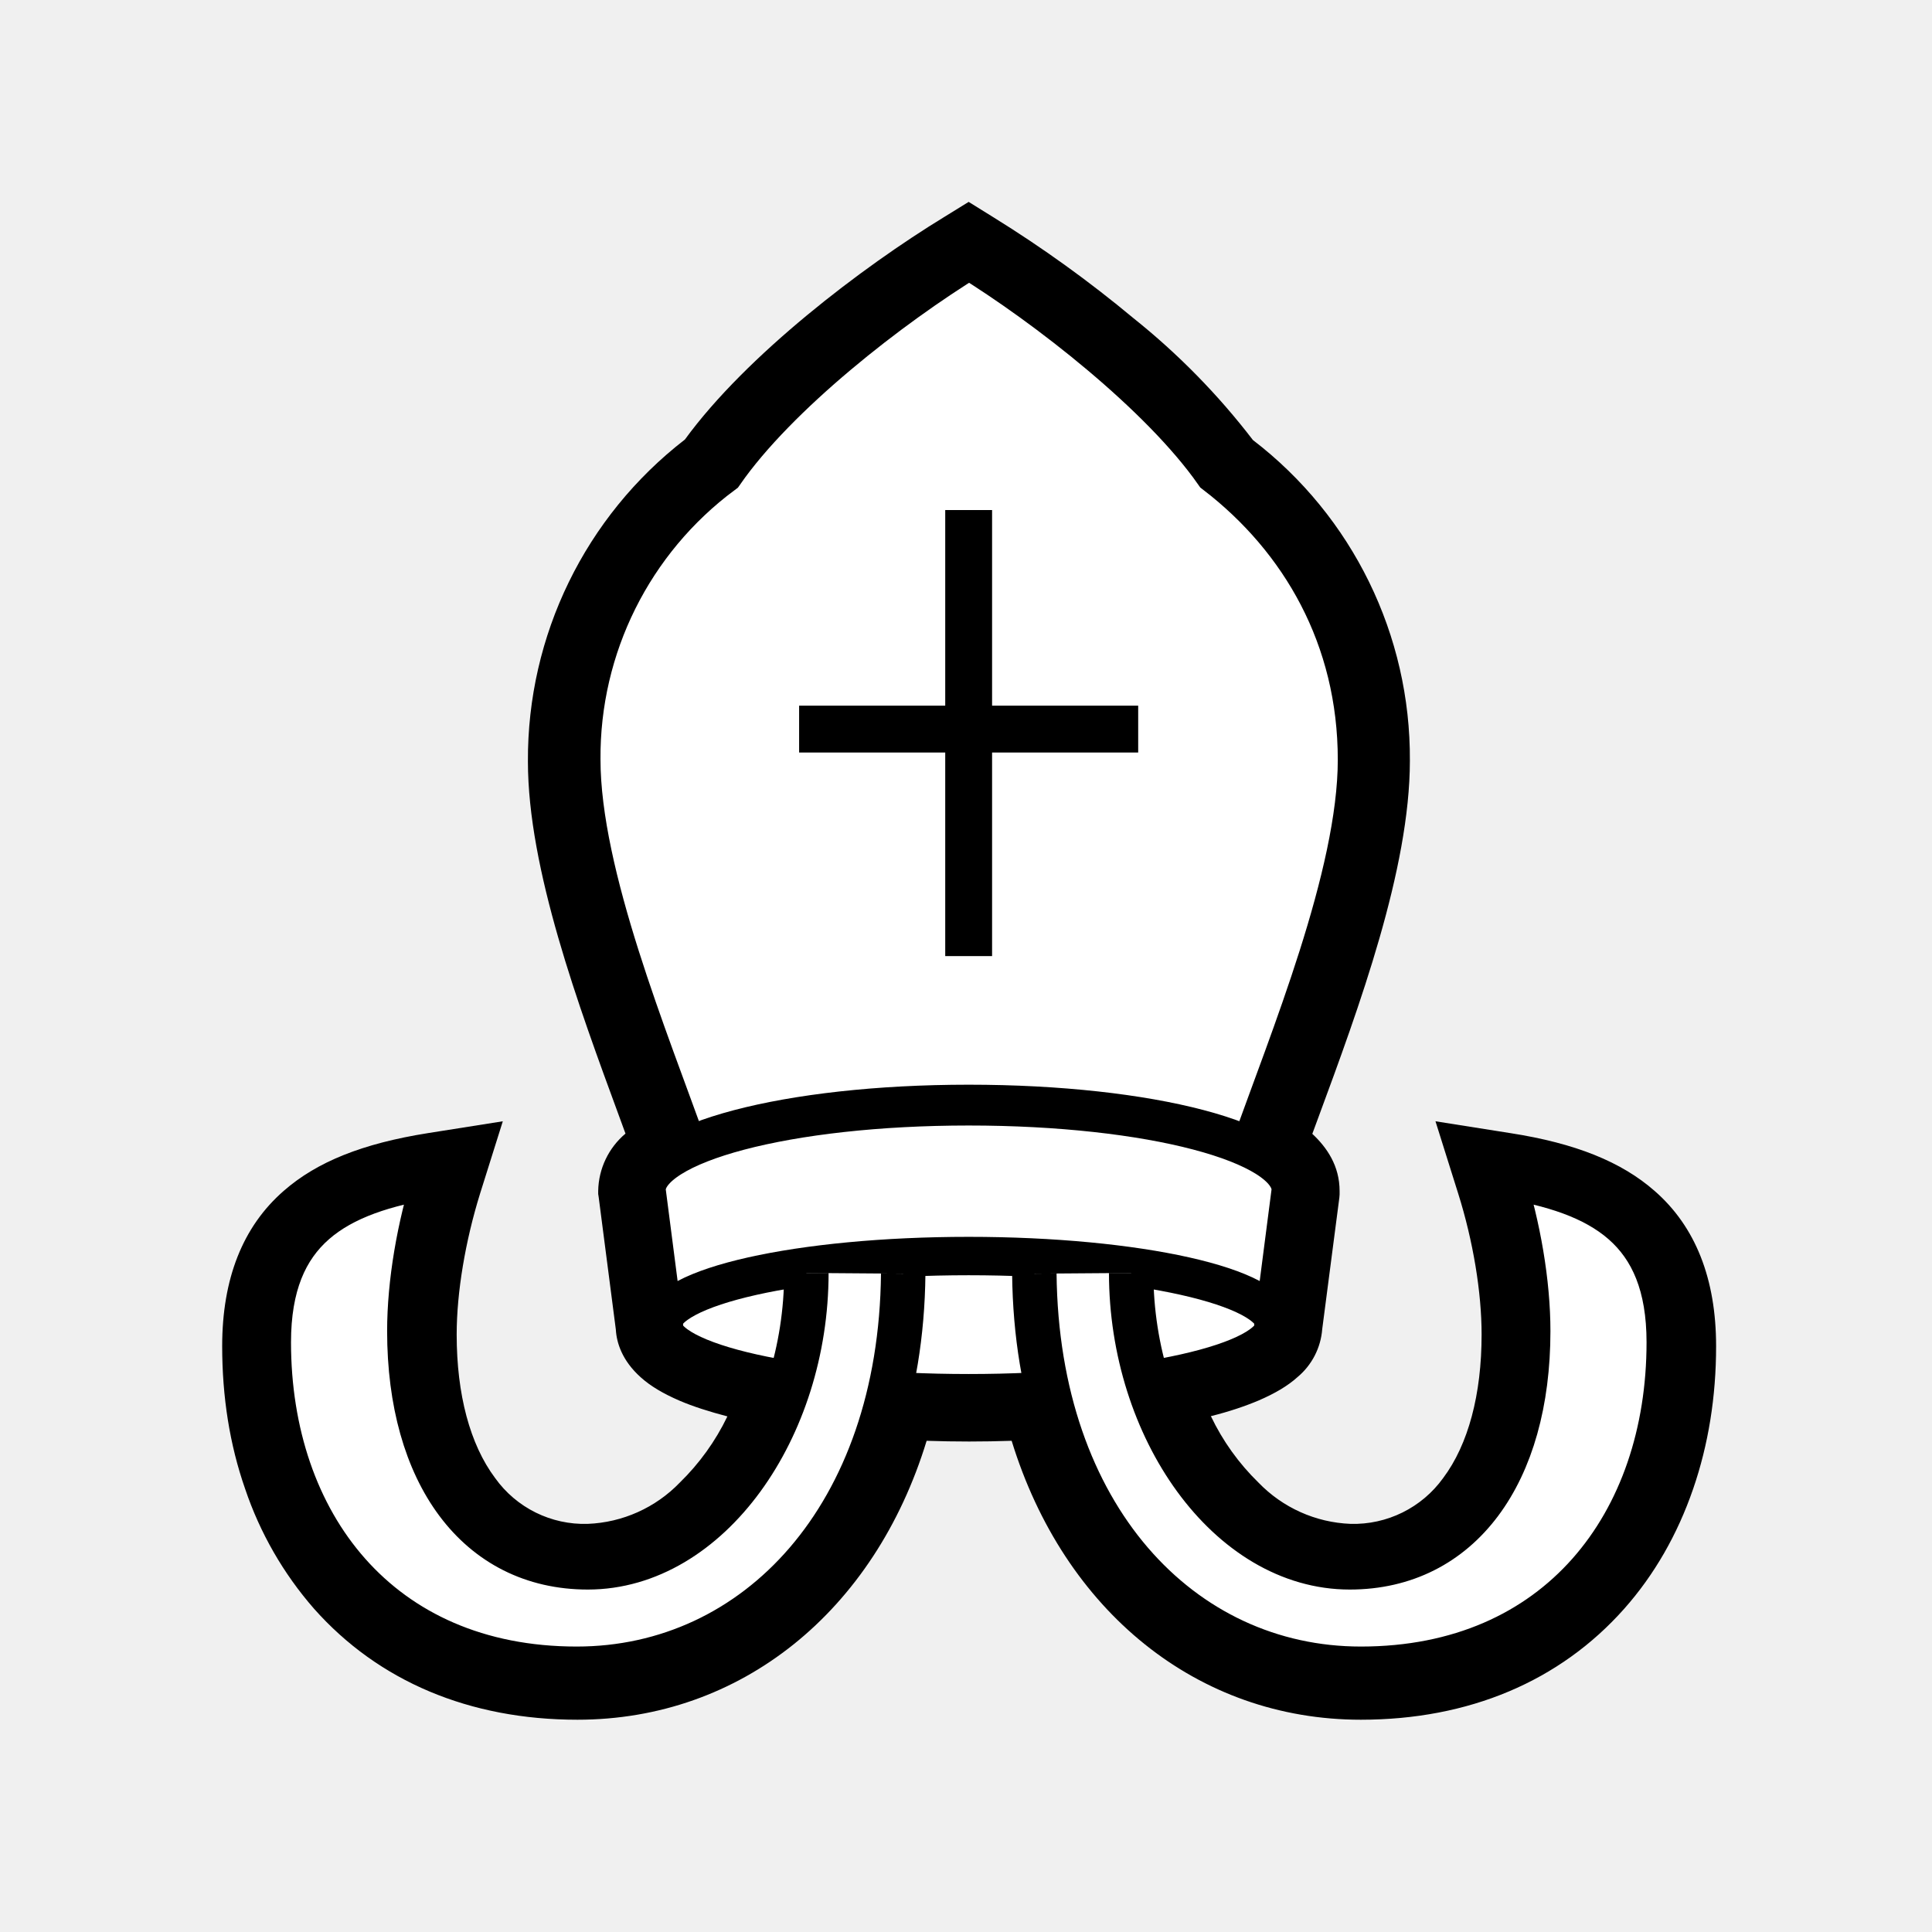
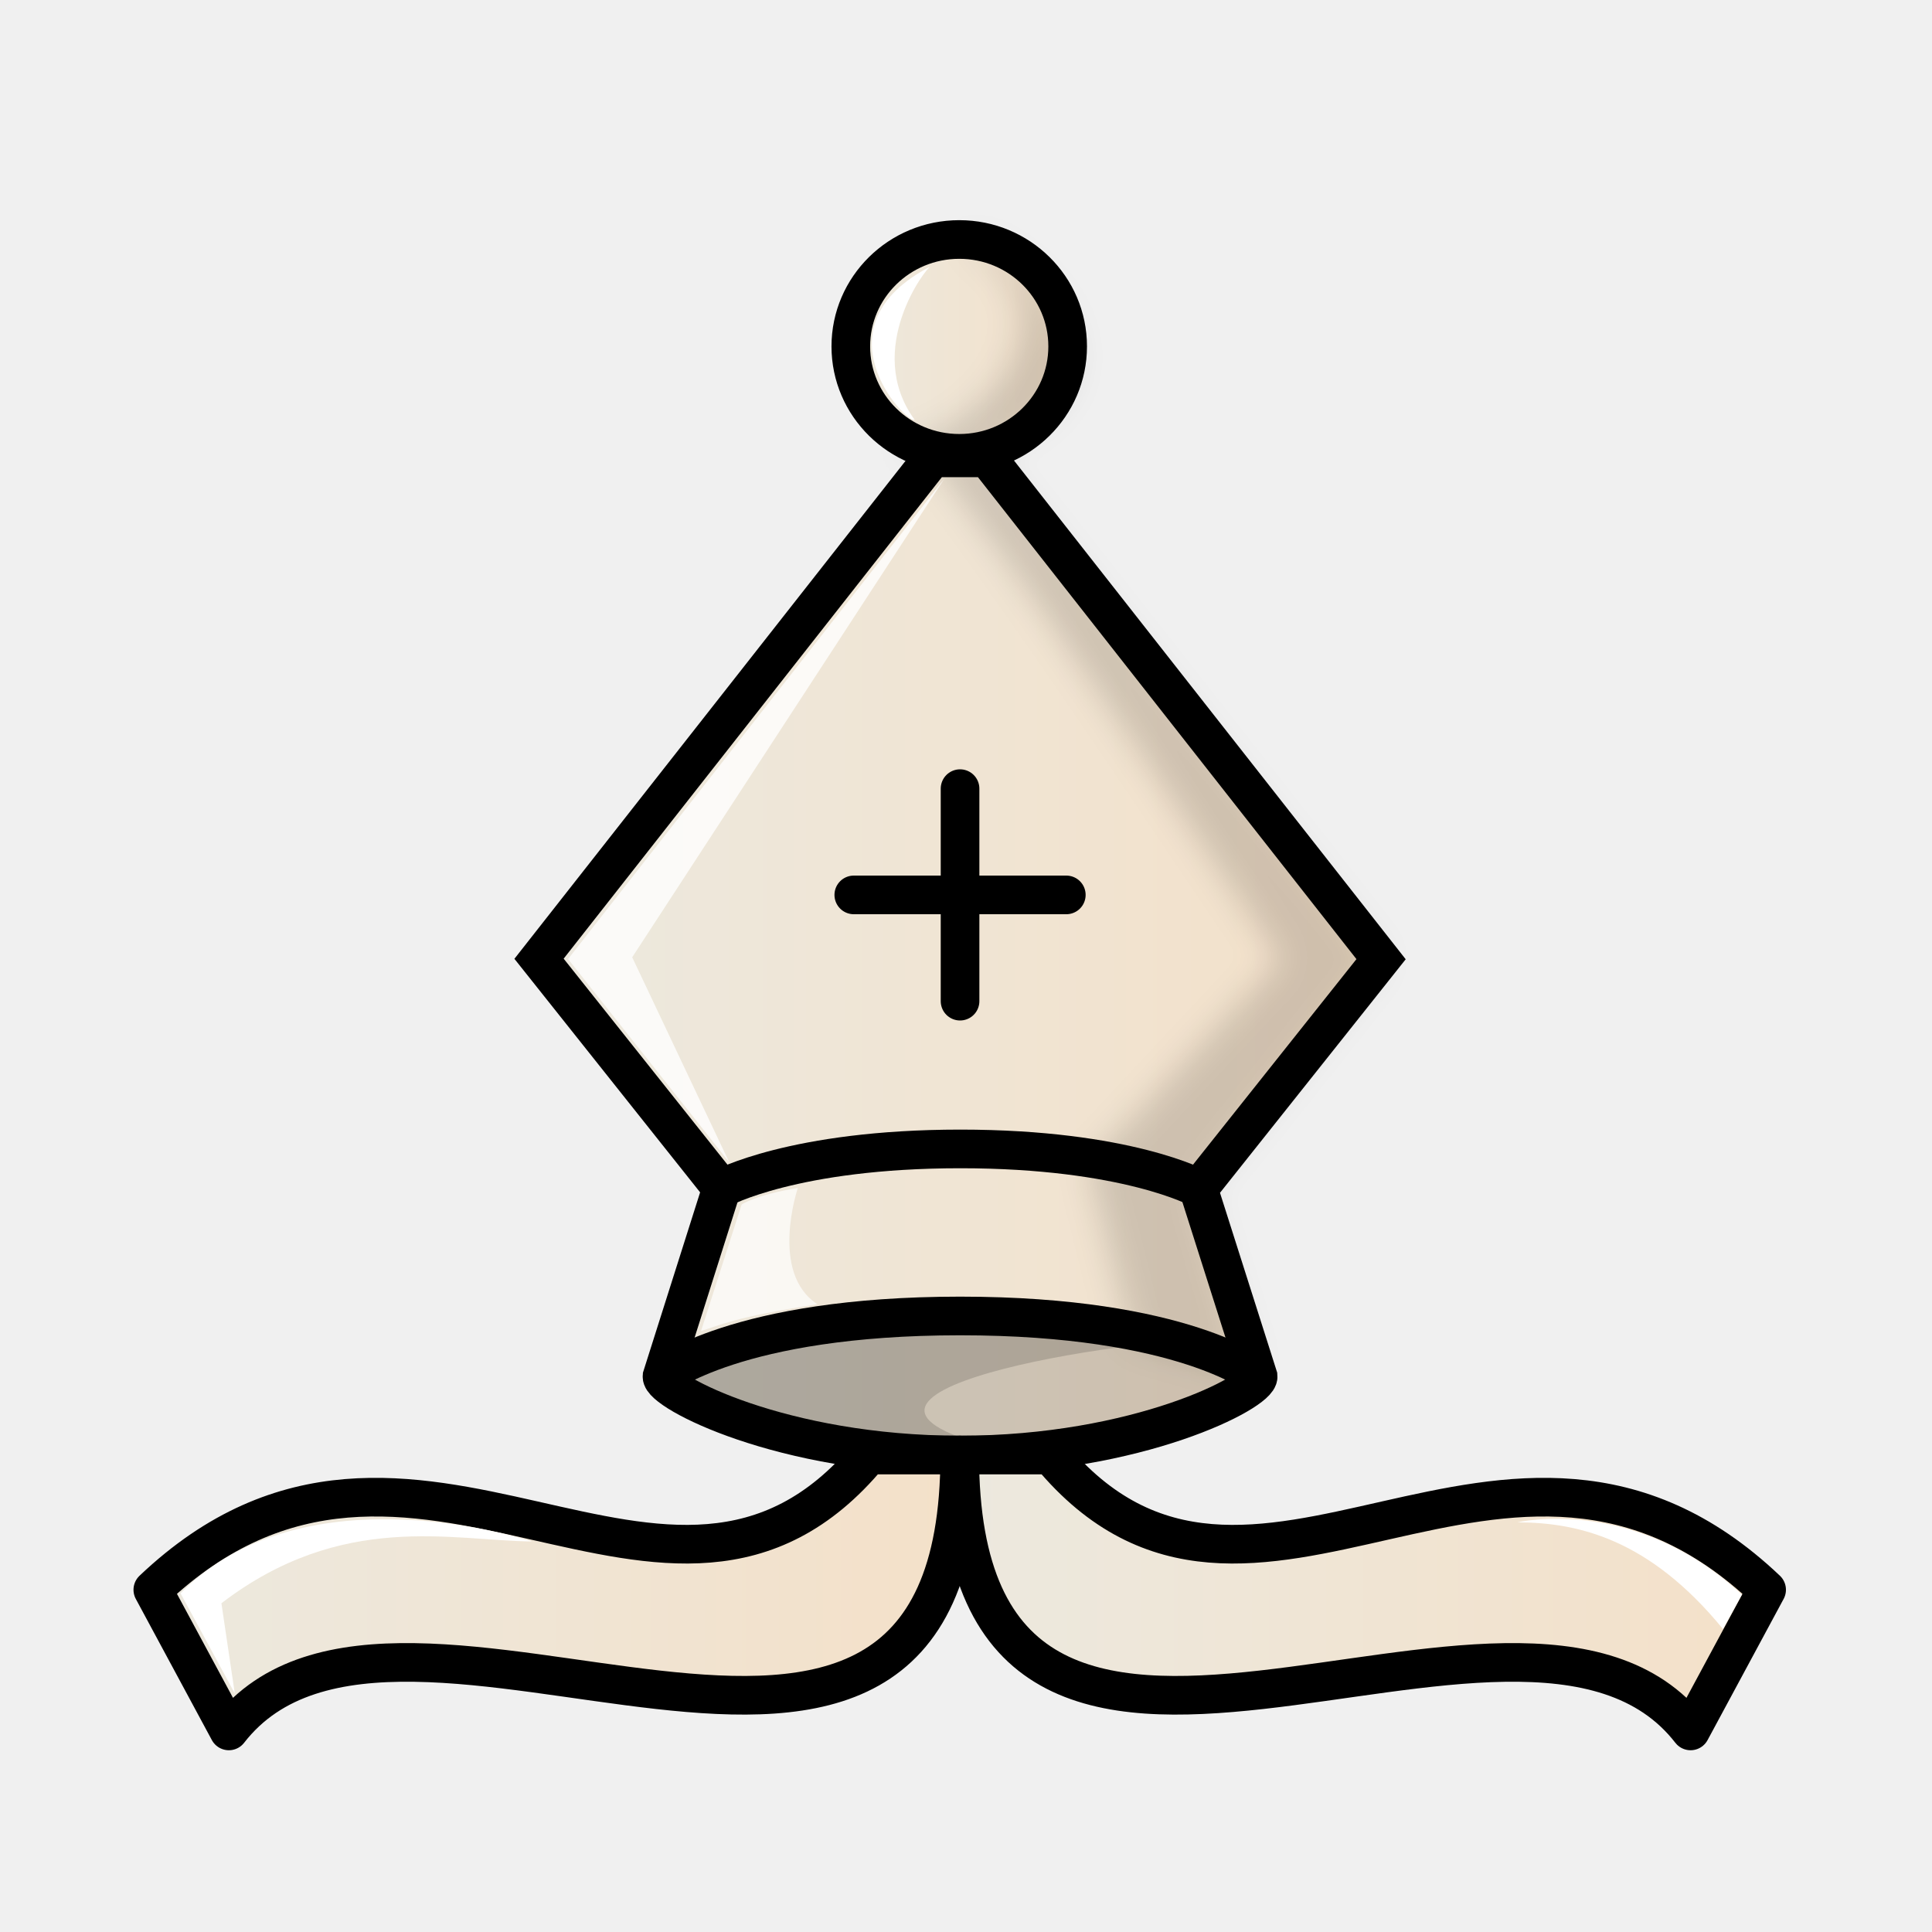
- <svg xmlns="http://www.w3.org/2000/svg" viewBox="0 0 800 800">
-   <path fill="#fff" d="M238.9 701.8c-41.8 0-77-14.8-101.8-42.8-22.9-25.8-35.5-62.1-35.5-102.2 0-58.9 41.1-72.9 77.1-78.5l15.6-2.5-4.8 15c-6.5 20.5-10.2 43-10.2 61.3 0 54.3 24.5 88.1 64.2 88.1 29.5 0 57.2-24.2 71.4-61.1-33-6.6-49.5-16.4-50.1-29.9l-7.3-55.7v-.5c0-9.1 5.9-15.3 13.2-20.3l-5.1-13.8C249 414 228.3 358.1 228.3 315.3c0-50.2 22.1-95.1 62.3-126.5 22.9-32 69.2-68.5 105.3-90.6l5.1-3.1 5.1 3.1c36 22 82.3 58.5 105.3 90.7a157.2 157.2 0 0 1 62.3 126c0 43-20.7 99.4-37.4 144.6l-4.9 13.2c7.2 5 13.2 11.3 13.2 20.3v.6l-7.2 55.5c-.5 13.5-17 23.4-50 29.9 14.1 36.9 41.9 61.1 71.4 61.1 39.5 0 64.2-33.8 64.2-88.1 0-18.5-3.7-40.8-10.2-61.3l-4.8-15 15.6 2.5c25.2 4 42.6 10.8 54.9 21.6 14.9 13.1 22.2 31.8 22.2 56.9 0 40.1-12.6 76.4-35.5 102.2-24.8 28-59.9 42.8-101.8 42.8-65.4 0-118.6-45.1-137.4-115.8a679.3 679.3 0 0 1-49.6 0c-19 70.8-72.1 115.9-137.5 115.9" />
-   <path d="M401.1 106.4c33.5 20.5 80.6 56.8 103.2 89.3A147 147 0 0 1 564 315c0 48.3-28.5 117.6-44.4 161.9 9.7 5.4 15.2 10.2 15.2 16.2l-7.2 55.4c0 9.5-21 17.9-53.1 23.1 13.2 44.7 45.9 78.4 84.2 78.4 45.7 0 73.9-38.9 73.9-97.8 0-20-4-43.3-10.7-64.3 41.5 6.6 68.9 21.9 68.9 68.9 0 75-45.6 135.2-127.5 135.2-62 0-113.6-43.6-129.9-116.1a560.9 560.9 0 0 1-64.8 0c-16.2 72.5-68 116.1-130 116.1-82 0-127.5-60.3-127.5-135.2 0-47 27.4-62.4 68.9-68.9-6.6 21-10.7 44.4-10.7 64.3 0 59 28.1 97.8 73.9 97.8 38.3 0 71.1-33.7 84.2-78.4-32.2-5.2-53.1-13.5-53.1-23L267 493c0-5.9 5.5-10.8 15.2-16.2-15.8-44.3-44.4-113.3-44.4-161.6 0-51 23.9-92.2 59.7-119.7 23-32.4 70.1-68.5 103.6-89.1m0-22.8-10.2 6.3C357 110.6 309.1 147 283.6 182a167.3 167.3 0 0 0-65 133.3c0 44.6 21 101.3 37.8 147l2.6 7.1a31.7 31.7 0 0 0-11.3 23.7v1.3l.2 1.3 7.1 54.8c.3 5.5 2.6 12.9 10.3 19.8 4.1 3.7 9.4 6.8 16.1 9.7 5.6 2.4 12.2 4.5 19.8 6.5a97.2 97.2 0 0 1-19.7 27.4 56 56 0 0 1-38.1 17.1 45.4 45.4 0 0 1-38.4-19c-10.4-13.9-15.9-34.6-15.9-59.4 0-17.5 3.6-38.8 9.7-58.4l9.4-29.9-31 4.9c-27.1 4.3-46 11.9-59.7 23.9-17 14.8-25.5 36.4-25.5 64.3 0 21 3.1 40.8 9.5 59.1a146.7 146.7 0 0 0 28.5 49.6c26.7 30.1 64.4 46 109.1 46 67.6 0 123-44.8 144.6-115.5a513.5 513.5 0 0 0 35.2 0c21.7 70.6 77 115.5 144.6 115.5 44.7 0 82.4-15.9 109.1-46 12.4-14 22-30.7 28.5-49.6 6.3-18.3 9.5-38.1 9.5-59.1 0-27.8-8.5-49.5-25.5-64.3-13.7-12-32.7-19.7-59.7-23.9l-31-4.9 9.4 29.9c6.2 19.7 9.7 40.9 9.7 58.4 0 24.8-5.5 45.5-15.9 59.4a45.7 45.7 0 0 1-38.4 19 56 56 0 0 1-38.1-17.1 96.3 96.3 0 0 1-19.7-27.5c7.6-1.9 14.1-4.1 19.8-6.5 6.7-2.9 12-6 16.1-9.7a28.7 28.7 0 0 0 10.2-19.8l7.1-54.5.1-1.3v-1.4c0-10.5-5.3-18.1-11.3-23.7l2.4-6.5c17-46 38-103.1 38-148a166 166 0 0 0-65-132.8 291.4 291.4 0 0 0-49.4-50.4 510.2 510.2 0 0 0-58-41.8z" />
-   <g stroke="#000" stroke-miterlimit="10">
-     <path fill="none" stroke-linecap="round" stroke-width="16.9" d="m527.8 548.5 7.2-55.7c0-19.7-58.9-35.2-133.9-35.2-75.1 0-133.9 15.7-133.9 35.2l7.2 55.7" />
-     <ellipse cx="401.1" cy="548.5" fill="none" stroke-linecap="round" stroke-width="15.9" rx="126.7" ry="28.4" />
-     <path fill="#fff" stroke-width="18.4" d="M333.9 527.1c0 64.4-40.4 121.9-90.5 121.9-45.7 0-73.9-38.9-73.9-97.8 0-20 4-43.3 10.7-64.3-41.5 6.6-68.9 21.9-68.9 68.9 0 75 45.6 135.2 127.5 135.2 74.5 0 134.2-63.2 135.2-163.6m94.4-.3c0 64.4 40.4 121.9 90.5 121.9 45.7 0 73.9-38.9 73.9-97.8 0-20-4-43.3-10.7-64.3 41.5 6.6 68.9 21.9 68.9 68.9 0 75-45.6 135.2-127.5 135.2-74.5 0-134.2-63.2-135.2-163.6" />
-     <g fill="none">
-       <path stroke-width="20.5" d="M519.8 476.2c15.8-44.7 44.4-113.3 44.4-161.6 0-51-23.9-92.4-59.7-119.9-22.7-32.4-69.9-69.2-103.2-89.7-33.5 20.5-80.6 57.2-103.2 89.7a147.9 147.9 0 0 0-59.7 119.8c0 48.3 28.6 117 44.4 161.7" />
-       <path stroke-width="19.4" d="M401.1 211.2v184.7m-70.2-94h140.4" />
-     </g>
-   </g>
+ <svg xmlns="http://www.w3.org/2000/svg" xmlns:xlink="http://www.w3.org/1999/xlink" fill-rule="evenodd" clip-rule="evenodd" image-rendering="optimizeQuality" shape-rendering="geometricPrecision" text-rendering="geometricPrecision" viewBox="0 1.5 50 50">
+   <defs>
+     <linearGradient id="a" x1="9.241" x2="40.761" y1="27.266" y2="27.266" gradientTransform="matrix(.98495 0 0 .98605 .376 .641)" gradientUnits="userSpaceOnUse">
+       <stop offset="0" stop-color="#ece9df" />
+       <stop offset="1" stop-color="#f4e0c8" />
+     </linearGradient>
+     <linearGradient xlink:href="#a" id="b" x1="14.558" x2="35.921" y1="25.93" y2="25.93" gradientTransform="matrix(1.0739 0 0 1.0269 -2.26 -.38)" gradientUnits="userSpaceOnUse" />
+     <linearGradient xlink:href="#a" id="c" x1="21.347" x2="29.141" y1="10.312" y2="10.312" gradientTransform="matrix(.83475 0 0 .90883 3.752 1.094)" gradientUnits="userSpaceOnUse" />
+     <linearGradient xlink:href="#a" id="e" x1="5.612" x2="25.919" y1="42.295" y2="42.295" gradientTransform="matrix(1.0856 0 0 .94062 -2.716 2.942)" gradientUnits="userSpaceOnUse" />
+     <linearGradient xlink:href="#a" id="f" x1="24.848" x2="45.155" y1="42.295" y2="42.295" gradientTransform="matrix(1.0856 0 0 .94062 -2.716 2.942)" gradientUnits="userSpaceOnUse" />
+     <filter id="g" width="1" height="1" x="0" y="0" color-interpolation-filters="sRGB">
+       <feGaussianBlur />
+     </filter>
+     <filter id="d" width="1.162" height="1.068" x="-.081" y="-.034" color-interpolation-filters="sRGB">
+       <feGaussianBlur stdDeviation=".407" />
+     </filter>
+   </defs>
+   <path fill="url(#b)" stroke="#000" stroke-linecap="round" d="m31.016 32.267 4.726-5.943-10.19-12.975h-.7v-.01h-.712L13.95 26.312l4.726 5.943-1.543 4.867c-.03.386 3.095 2.034 7.713 2.034s7.745-1.648 7.714-2.034z" />
+   <path fill="url(#c)" stroke="#000" stroke-linecap="round" stroke-linejoin="round" d="M24.826 7.698c-1.55 0-2.807 1.239-2.807 2.767s1.257 2.767 2.807 2.767 2.805-1.239 2.805-2.767-1.255-2.767-2.805-2.767" />
+   <path fill="none" stroke="#000" stroke-linecap="round" stroke-linejoin="round" d="M22.096 24.66h5.5m-2.75-2.75v5.5" />
+   <path d="M-549.75-422.16c3.412 1.813.501 4.931-1.526 5.206.462.197.978.31 1.526.31 5.528-1.76 1.318-5.644 0-5.516m-.688 5.518c3.092 4.115 5.848 8.46 8.724 12.71l-4.806 5.199 1.09 4.422 3 .863-1.354-4.67 4.573-5.815-9.86-12.698h-.678v-.01z" filter="url(#d)" opacity=".15" style="mix-blend-mode:normal" transform="matrix(1.0334 0 0 1.0218 592.95 439.08)" />
+   <path d="M26.073 35.618c-3.087.012-6.397.504-8.369 1.768 2.182 1.501 5.798 1.826 8.885 1.77-7.14-1.445 2.03-2.966 4.844-3.001-1.522-.368-3.71-.544-5.36-.537" opacity=".15" />
+   <path fill="none" stroke="#000" d="M17.134 37.123s1.925-1.566 7.714-1.566 7.713 1.566 7.713 1.566m-13.885-4.867s1.863-1.021 6.175-1.022c4.312 0 6.175 1.022 6.175 1.022" />
+   <path fill="#fff" d="M18.872 31.579s.003.008 0 0l-4.17-5.259 9.735-12.43-8.076 12.384z" opacity=".8" />
+   <path d="M25 39.156c-5.617 0-7.296-1.77-7.296-1.77s1.679-1.77 7.296-1.77 7.296 1.77 7.296 1.77-1.679 1.77-7.296 1.77" opacity=".15" />
+   <path fill="url(#e)" stroke="#000" stroke-linecap="round" stroke-linejoin="round" d="M22.488 39.156c-5.193 6.258-11.79-2.915-18.533 3.487l1.968 3.653c4.398-5.672 18.915 5.213 18.915-7.14z" />
+   <path fill="url(#f)" stroke="#000" stroke-linecap="round" stroke-linejoin="round" d="M27.188 39.156c5.193 6.258 11.79-2.915 18.532 3.487l-1.968 3.653c-4.398-5.672-18.915 5.213-18.915-7.14z" />
+   <path fill="#fff" d="m4.672 42.735 1.404 2.59-.346-2.333c3.12-2.388 5.957-1.62 8.04-1.599 0 0-5.851-1.955-9.098 1.342m40.408.034-.49.889c-1.905-2.325-3.739-2.756-5.319-2.76 0 0 3.018-.718 5.809 1.871M23.672 12.366c-.25.066-2.603-2.42.418-3.975-.09-.01-1.758 2.142-.418 3.975" />
+   <path fill="#fff" d="m603.76-67.566 1.05-3.309s.37-.256 1.454-.433c0 0-.745 2.224.508 3.042-2.154.336-2.536.554-3.012.7" filter="url(#g)" opacity=".7" transform="matrix(1.0007 0 0 .98931 -586.04 102.79)" />
</svg>
